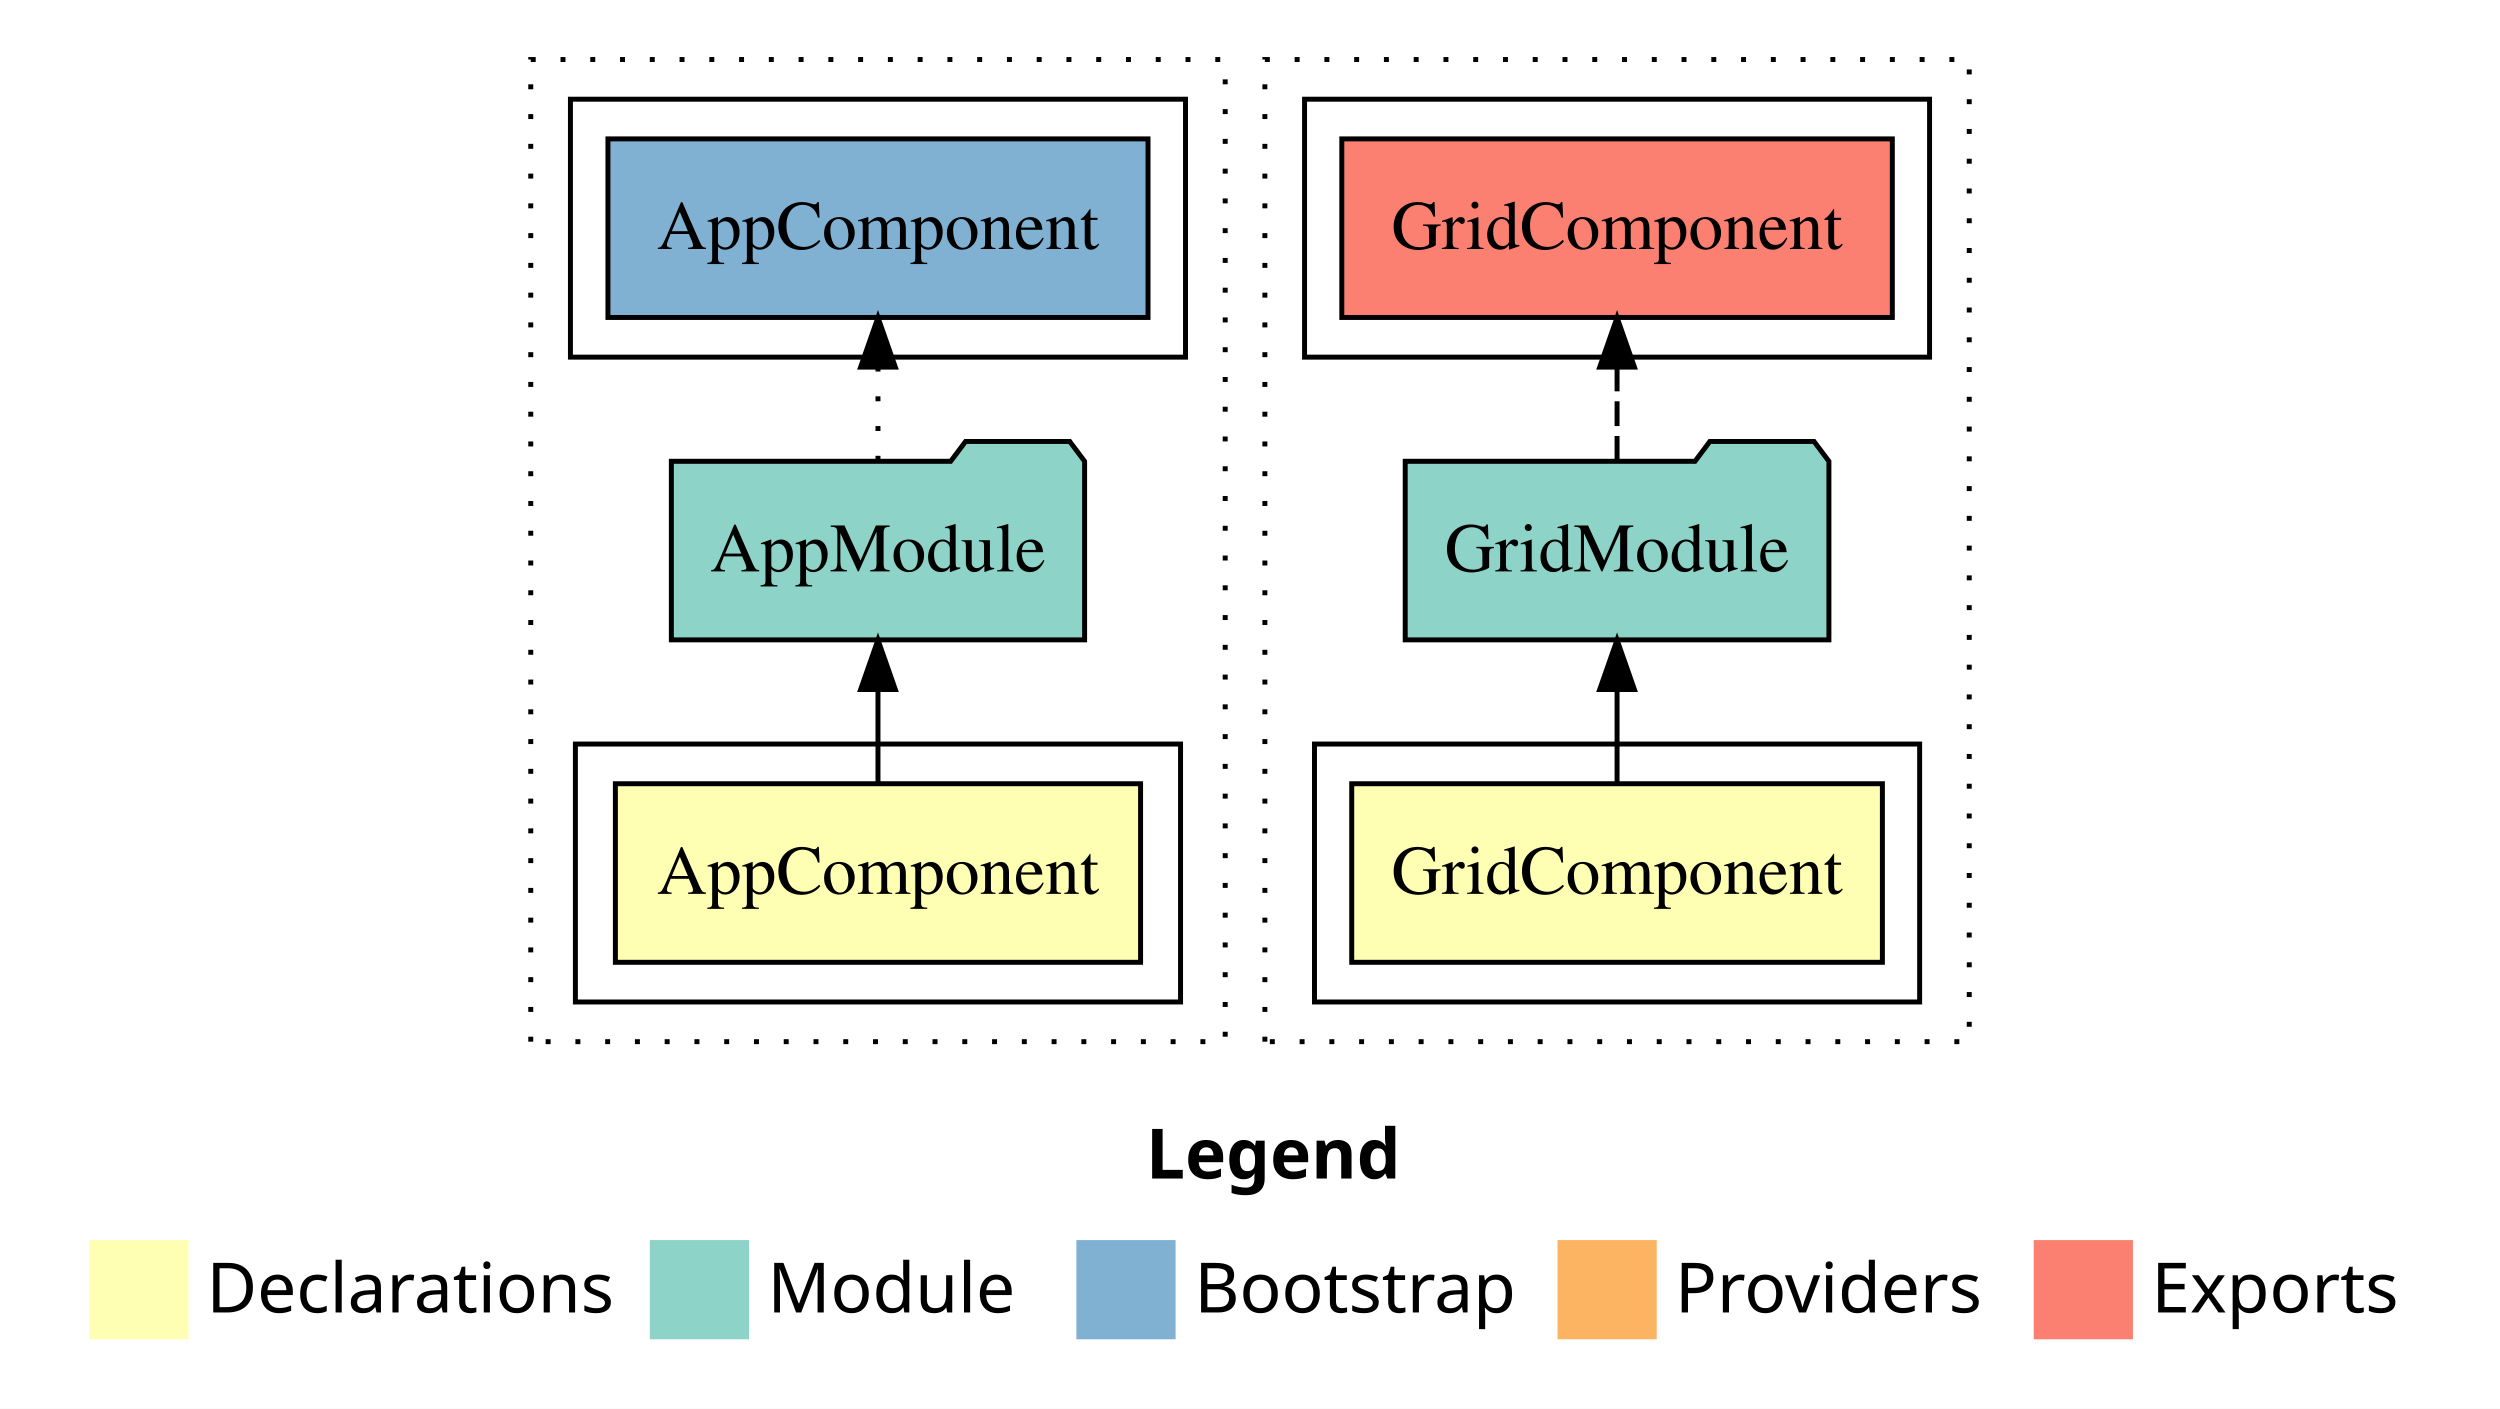
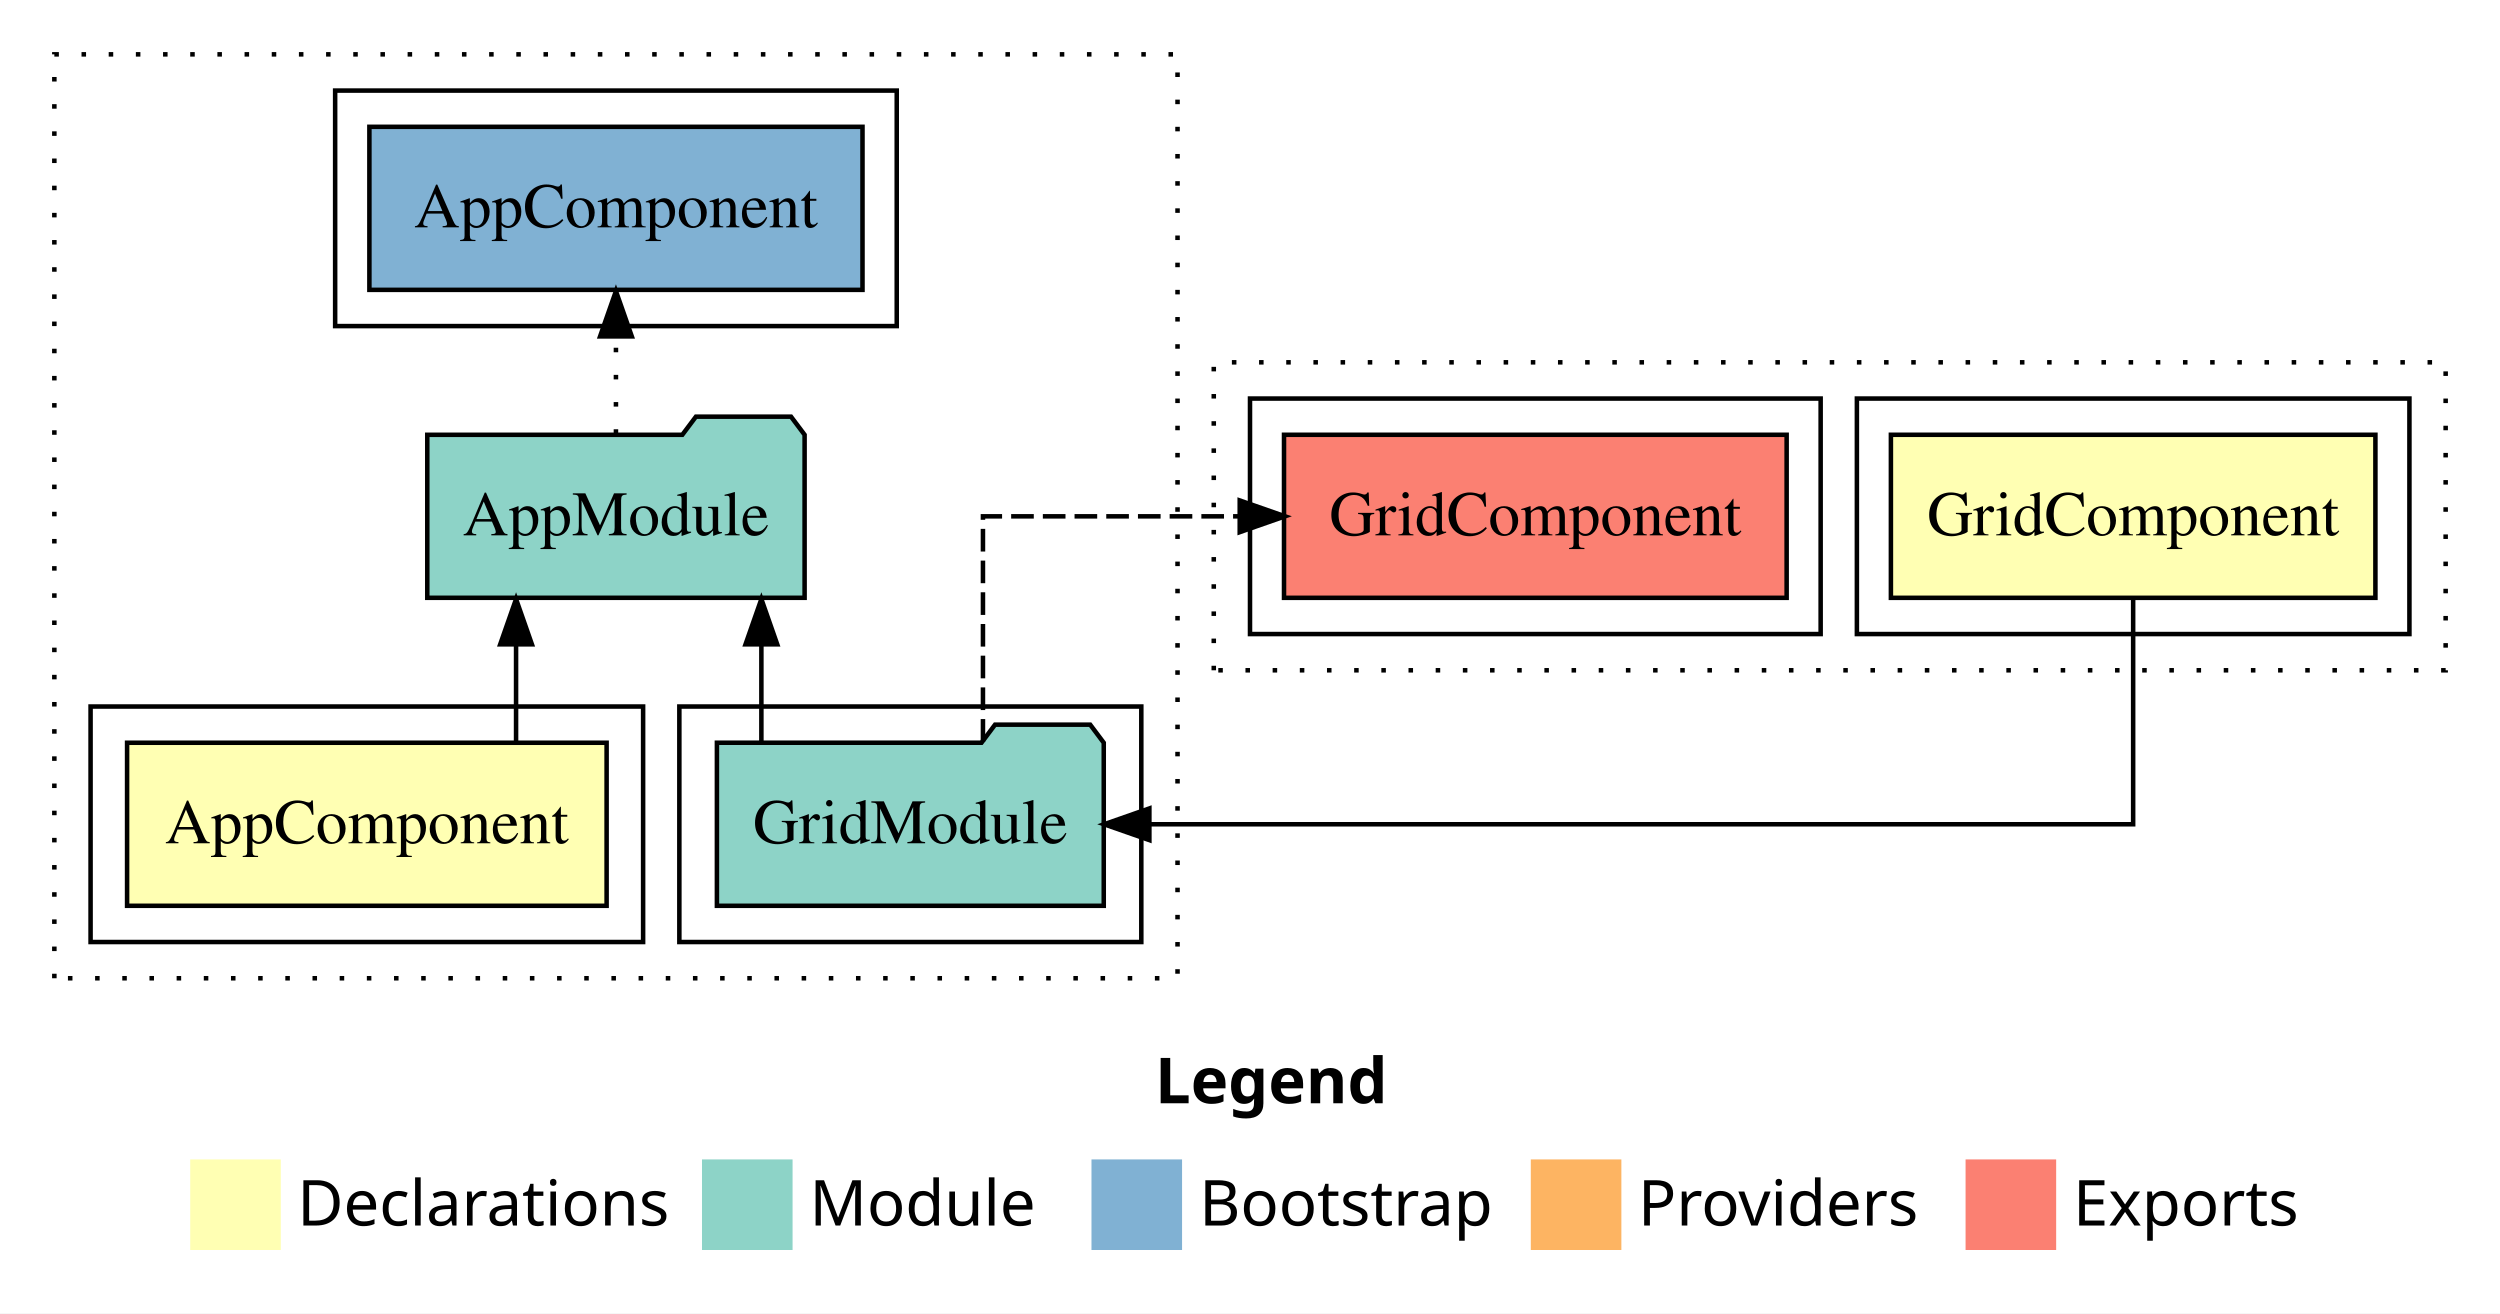
- <svg xmlns="http://www.w3.org/2000/svg" width="504pt" height="284pt" viewBox="0.00 0.00 504.00 284.00">
-   <g id="graph0" class="graph" transform="scale(1 1) rotate(0) translate(4 280)">
-     <polygon fill="#ffffff" stroke="transparent" points="-4,4 -4,-280 500,-280 500,4 -4,4" />
-     <text text-anchor="start" x="227.009" y="-42.4" font-family="sans-serif" font-weight="bold" font-size="14.00" fill="#000000">Legend</text>
-     <polygon fill="#ffffb3" stroke="transparent" points="14,-10 14,-30 34,-30 34,-10 14,-10" />
-     <text text-anchor="start" x="37.629" y="-15.4" font-family="sans-serif" font-size="14.00" fill="#000000">  Declarations</text>
-     <polygon fill="#8dd3c7" stroke="transparent" points="127,-10 127,-30 147,-30 147,-10 127,-10" />
-     <text text-anchor="start" x="150.725" y="-15.4" font-family="sans-serif" font-size="14.00" fill="#000000">  Module</text>
-     <polygon fill="#80b1d3" stroke="transparent" points="213,-10 213,-30 233,-30 233,-10 213,-10" />
-     <text text-anchor="start" x="236.781" y="-15.4" font-family="sans-serif" font-size="14.00" fill="#000000">  Bootstrap</text>
-     <polygon fill="#fdb462" stroke="transparent" points="310,-10 310,-30 330,-30 330,-10 310,-10" />
-     <text text-anchor="start" x="333.673" y="-15.4" font-family="sans-serif" font-size="14.00" fill="#000000">  Providers</text>
-     <polygon fill="#fb8072" stroke="transparent" points="406,-10 406,-30 426,-30 426,-10 406,-10" />
-     <text text-anchor="start" x="429.726" y="-15.4" font-family="sans-serif" font-size="14.00" fill="#000000">  Exports</text>
+ <svg xmlns="http://www.w3.org/2000/svg" width="552pt" height="290pt" viewBox="0.00 0.00 552.00 290.00">
+   <g id="graph0" class="graph" transform="scale(1 1) rotate(0) translate(4 286)">
+     <polygon fill="#ffffff" stroke="transparent" points="-4,4 -4,-286 548,-286 548,4 -4,4" />
+     <text text-anchor="start" x="251.009" y="-42.4" font-family="sans-serif" font-weight="bold" font-size="14.00" fill="#000000">Legend</text>
+     <polygon fill="#ffffb3" stroke="transparent" points="38,-10 38,-30 58,-30 58,-10 38,-10" />
+     <text text-anchor="start" x="61.629" y="-15.4" font-family="sans-serif" font-size="14.00" fill="#000000">  Declarations</text>
+     <polygon fill="#8dd3c7" stroke="transparent" points="151,-10 151,-30 171,-30 171,-10 151,-10" />
+     <text text-anchor="start" x="174.725" y="-15.4" font-family="sans-serif" font-size="14.00" fill="#000000">  Module</text>
+     <polygon fill="#80b1d3" stroke="transparent" points="237,-10 237,-30 257,-30 257,-10 237,-10" />
+     <text text-anchor="start" x="260.781" y="-15.4" font-family="sans-serif" font-size="14.00" fill="#000000">  Bootstrap</text>
+     <polygon fill="#fdb462" stroke="transparent" points="334,-10 334,-30 354,-30 354,-10 334,-10" />
+     <text text-anchor="start" x="357.673" y="-15.4" font-family="sans-serif" font-size="14.00" fill="#000000">  Providers</text>
+     <polygon fill="#fb8072" stroke="transparent" points="430,-10 430,-30 450,-30 450,-10 430,-10" />
+     <text text-anchor="start" x="453.726" y="-15.4" font-family="sans-serif" font-size="14.00" fill="#000000">  Exports</text>
    <g id="clust1" class="cluster">
-       <polygon fill="none" stroke="#000000" stroke-dasharray="1,5" points="103,-70 103,-268 243,-268 243,-70 103,-70" />
+       <polygon fill="none" stroke="#000000" stroke-dasharray="1,5" points="8,-70 8,-274 256,-274 256,-70 8,-70" />
    </g>
    <g id="clust2" class="cluster">
-       <polygon fill="none" stroke="#000000" points="112,-78 112,-130 234,-130 234,-78 112,-78" />
+       <polygon fill="none" stroke="#000000" points="16,-78 16,-130 138,-130 138,-78 16,-78" />
+     </g>
+     <g id="clust4" class="cluster">
+       <polygon fill="none" stroke="#000000" points="146,-78 146,-130 248,-130 248,-78 146,-78" />
    </g>
    <g id="clust6" class="cluster">
-       <polygon fill="none" stroke="#000000" points="111,-208 111,-260 235,-260 235,-208 111,-208" />
+       <polygon fill="none" stroke="#000000" points="70,-214 70,-266 194,-266 194,-214 70,-214" />
    </g>
    <g id="clust8" class="cluster">
-       <polygon fill="none" stroke="#000000" stroke-dasharray="1,5" points="251,-70 251,-268 393,-268 393,-70 251,-70" />
+       <polygon fill="none" stroke="#000000" stroke-dasharray="1,5" points="264,-138 264,-206 536,-206 536,-138 264,-138" />
    </g>
    <g id="clust9" class="cluster">
-       <polygon fill="none" stroke="#000000" points="261,-78 261,-130 383,-130 383,-78 261,-78" />
+       <polygon fill="none" stroke="#000000" points="406,-146 406,-198 528,-198 528,-146 406,-146" />
    </g>
    <g id="clust12" class="cluster">
-       <polygon fill="none" stroke="#000000" points="259,-208 259,-260 385,-260 385,-208 259,-208" />
+       <polygon fill="none" stroke="#000000" points="272,-146 272,-198 398,-198 398,-146 272,-146" />
    </g>
    <g id="node1" class="node">
-       <polygon fill="#ffffb3" stroke="#000000" points="225.94,-122 120.06,-122 120.06,-86 225.94,-86 225.94,-122" />
-       <text text-anchor="middle" x="173" y="-99.8" font-family="Times,serif" font-size="14.00" fill="#000000">AppComponent</text>
+       <polygon fill="#ffffb3" stroke="#000000" points="129.94,-122 24.06,-122 24.06,-86 129.94,-86 129.94,-122" />
+       <text text-anchor="middle" x="77" y="-99.8" font-family="Times,serif" font-size="14.00" fill="#000000">AppComponent</text>
    </g>
    <g id="node2" class="node">
-       <polygon fill="#8dd3c7" stroke="#000000" points="214.657,-187 211.657,-191 190.657,-191 187.657,-187 131.343,-187 131.343,-151 214.657,-151 214.657,-187" />
-       <text text-anchor="middle" x="173" y="-164.8" font-family="Times,serif" font-size="14.00" fill="#000000">AppModule</text>
+       <polygon fill="#8dd3c7" stroke="#000000" points="173.657,-190 170.657,-194 149.657,-194 146.657,-190 90.343,-190 90.343,-154 173.657,-154 173.657,-190" />
+       <text text-anchor="middle" x="132" y="-167.8" font-family="Times,serif" font-size="14.00" fill="#000000">AppModule</text>
    </g>
    <g id="edge1" class="edge">
-       <path fill="none" stroke="#000000" d="M173,-122.106C173,-122.106 173,-140.991 173,-140.991" />
-       <polygon fill="#000000" stroke="#000000" points="169.5,-140.991 173,-150.991 176.5,-140.991 169.5,-140.991" />
+       <path fill="none" stroke="#000000" d="M109.946,-122.223C109.946,-122.223 109.946,-143.727 109.946,-143.727" />
+       <polygon fill="#000000" stroke="#000000" points="106.446,-143.727 109.946,-153.727 113.446,-143.727 106.446,-143.727" />
+     </g>
+     <g id="node4" class="node">
+       <polygon fill="#80b1d3" stroke="#000000" points="186.439,-258 77.561,-258 77.561,-222 186.439,-222 186.439,-258" />
+       <text text-anchor="middle" x="132" y="-235.8" font-family="Times,serif" font-size="14.00" fill="#000000">AppComponent </text>
+     </g>
+     <g id="edge3" class="edge">
+       <path fill="none" stroke="#000000" stroke-dasharray="1,5" d="M132,-190.223C132,-190.223 132,-211.727 132,-211.727" />
+       <polygon fill="#000000" stroke="#000000" points="128.5,-211.727 132,-221.727 135.5,-211.727 128.5,-211.727" />
    </g>
    <g id="node3" class="node">
-       <polygon fill="#80b1d3" stroke="#000000" points="227.439,-252 118.561,-252 118.561,-216 227.439,-216 227.439,-252" />
-       <text text-anchor="middle" x="173" y="-229.8" font-family="Times,serif" font-size="14.00" fill="#000000">AppComponent </text>
+       <polygon fill="#8dd3c7" stroke="#000000" points="239.708,-122 236.708,-126 215.708,-126 212.708,-122 154.292,-122 154.292,-86 239.708,-86 239.708,-122" />
+       <text text-anchor="middle" x="197" y="-99.8" font-family="Times,serif" font-size="14.00" fill="#000000">GridModule</text>
    </g>
    <g id="edge2" class="edge">
-       <path fill="none" stroke="#000000" stroke-dasharray="1,5" d="M173,-187.106C173,-187.106 173,-205.991 173,-205.991" />
-       <polygon fill="#000000" stroke="#000000" points="169.5,-205.991 173,-215.991 176.5,-205.991 169.5,-205.991" />
+       <path fill="none" stroke="#000000" d="M164.112,-122.223C164.112,-122.223 164.112,-143.727 164.112,-143.727" />
+       <polygon fill="#000000" stroke="#000000" points="160.612,-143.727 164.112,-153.727 167.612,-143.727 160.612,-143.727" />
    </g>
-     <g id="node4" class="node">
-       <polygon fill="#ffffb3" stroke="#000000" points="375.49,-122 268.51,-122 268.51,-86 375.49,-86 375.49,-122" />
-       <text text-anchor="middle" x="322" y="-99.8" font-family="Times,serif" font-size="14.00" fill="#000000">GridComponent</text>
+     <g id="node6" class="node">
+       <polygon fill="#fb8072" stroke="#000000" points="390.491,-190 279.509,-190 279.509,-154 390.491,-154 390.491,-190" />
+       <text text-anchor="middle" x="335" y="-167.8" font-family="Times,serif" font-size="14.00" fill="#000000">GridComponent </text>
+     </g>
+     <g id="edge5" class="edge">
+       <path fill="none" stroke="#000000" stroke-dasharray="5,2" d="M213.037,-122.223C213.037,-142.365 213.037,-172 213.037,-172 213.037,-172 269.728,-172 269.728,-172" />
+       <polygon fill="#000000" stroke="#000000" points="269.728,-175.5 279.728,-172 269.728,-168.5 269.728,-175.5" />
    </g>
    <g id="node5" class="node">
-       <polygon fill="#8dd3c7" stroke="#000000" points="364.708,-187 361.708,-191 340.708,-191 337.708,-187 279.292,-187 279.292,-151 364.708,-151 364.708,-187" />
-       <text text-anchor="middle" x="322" y="-164.8" font-family="Times,serif" font-size="14.00" fill="#000000">GridModule</text>
-     </g>
-     <g id="edge3" class="edge">
-       <path fill="none" stroke="#000000" d="M322,-122.106C322,-122.106 322,-140.991 322,-140.991" />
-       <polygon fill="#000000" stroke="#000000" points="318.5,-140.991 322,-150.991 325.5,-140.991 318.5,-140.991" />
-     </g>
-     <g id="node6" class="node">
-       <polygon fill="#fb8072" stroke="#000000" points="377.491,-252 266.509,-252 266.509,-216 377.491,-216 377.491,-252" />
-       <text text-anchor="middle" x="322" y="-229.8" font-family="Times,serif" font-size="14.00" fill="#000000">GridComponent </text>
+       <polygon fill="#ffffb3" stroke="#000000" points="520.49,-190 413.51,-190 413.51,-154 520.49,-154 520.49,-190" />
+       <text text-anchor="middle" x="467" y="-167.8" font-family="Times,serif" font-size="14.00" fill="#000000">GridComponent</text>
    </g>
    <g id="edge4" class="edge">
-       <path fill="none" stroke="#000000" stroke-dasharray="5,2" d="M322,-187.106C322,-187.106 322,-205.991 322,-205.991" />
-       <polygon fill="#000000" stroke="#000000" points="318.5,-205.991 322,-215.991 325.5,-205.991 318.5,-205.991" />
+       <path fill="none" stroke="#000000" d="M467,-153.777C467,-133.635 467,-104 467,-104 467,-104 249.782,-104 249.782,-104" />
+       <polygon fill="#000000" stroke="#000000" points="249.782,-100.5 239.782,-104 249.782,-107.5 249.782,-100.5" />
    </g>
  </g>
</svg>
